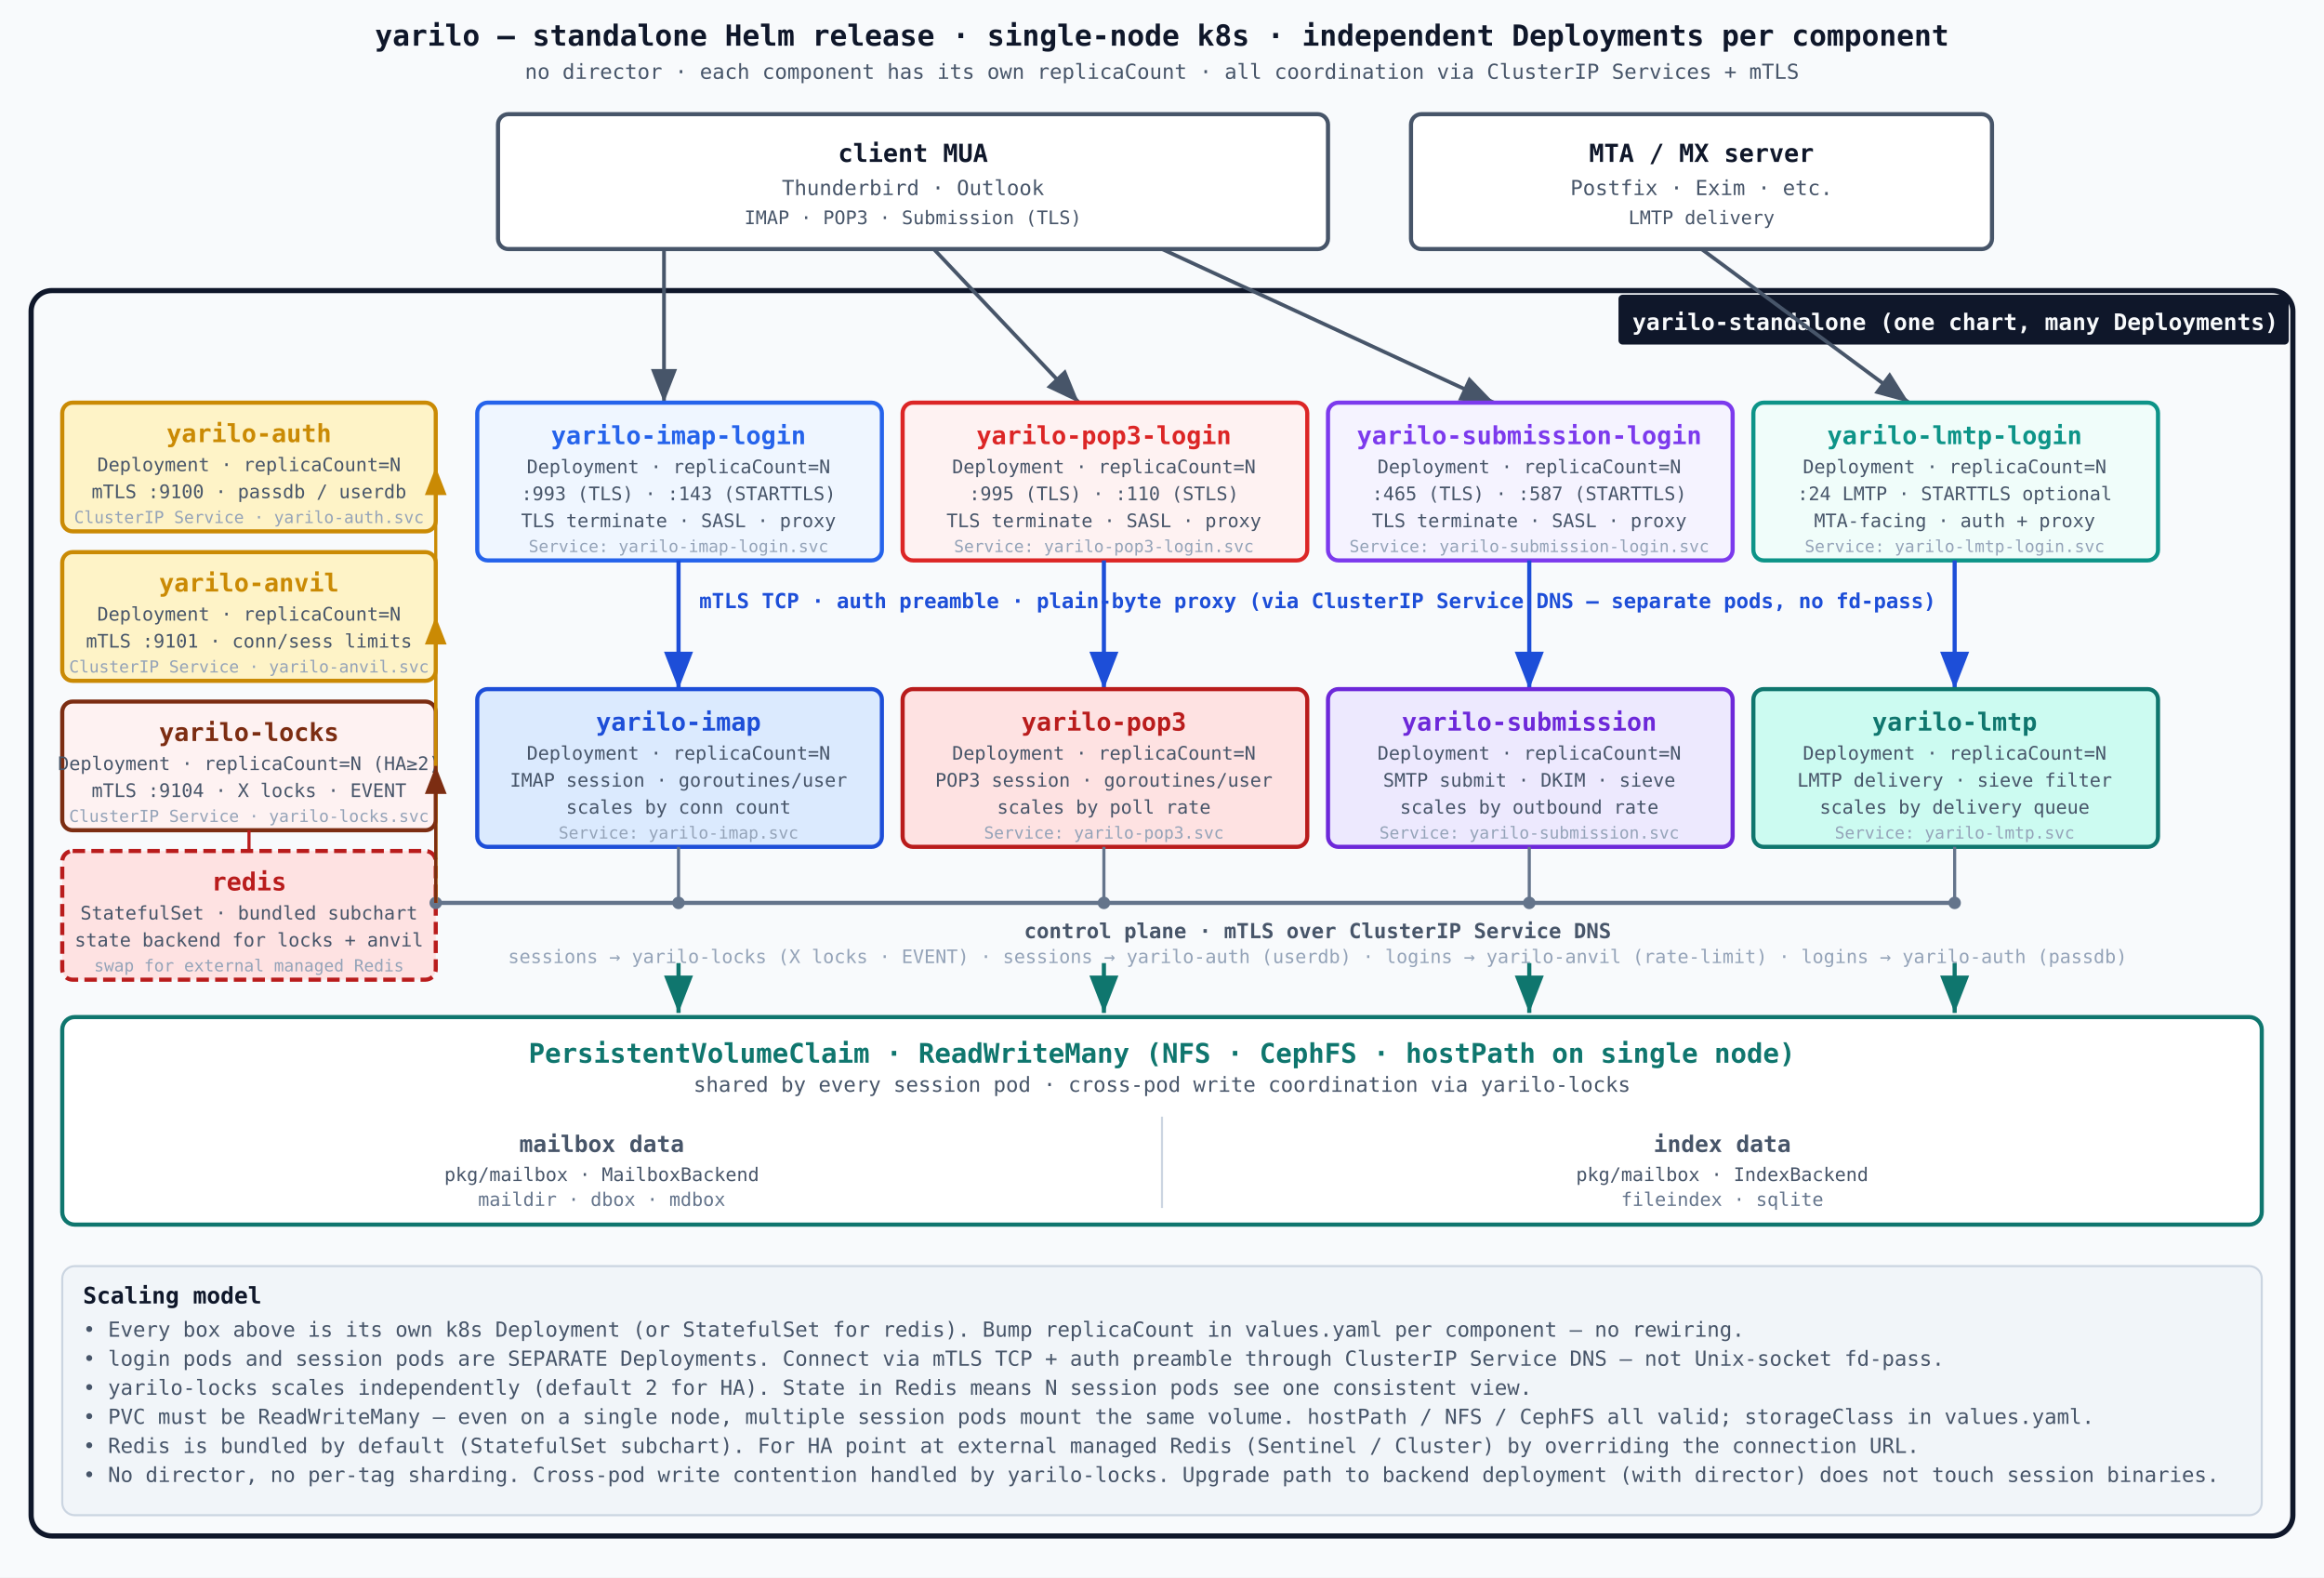
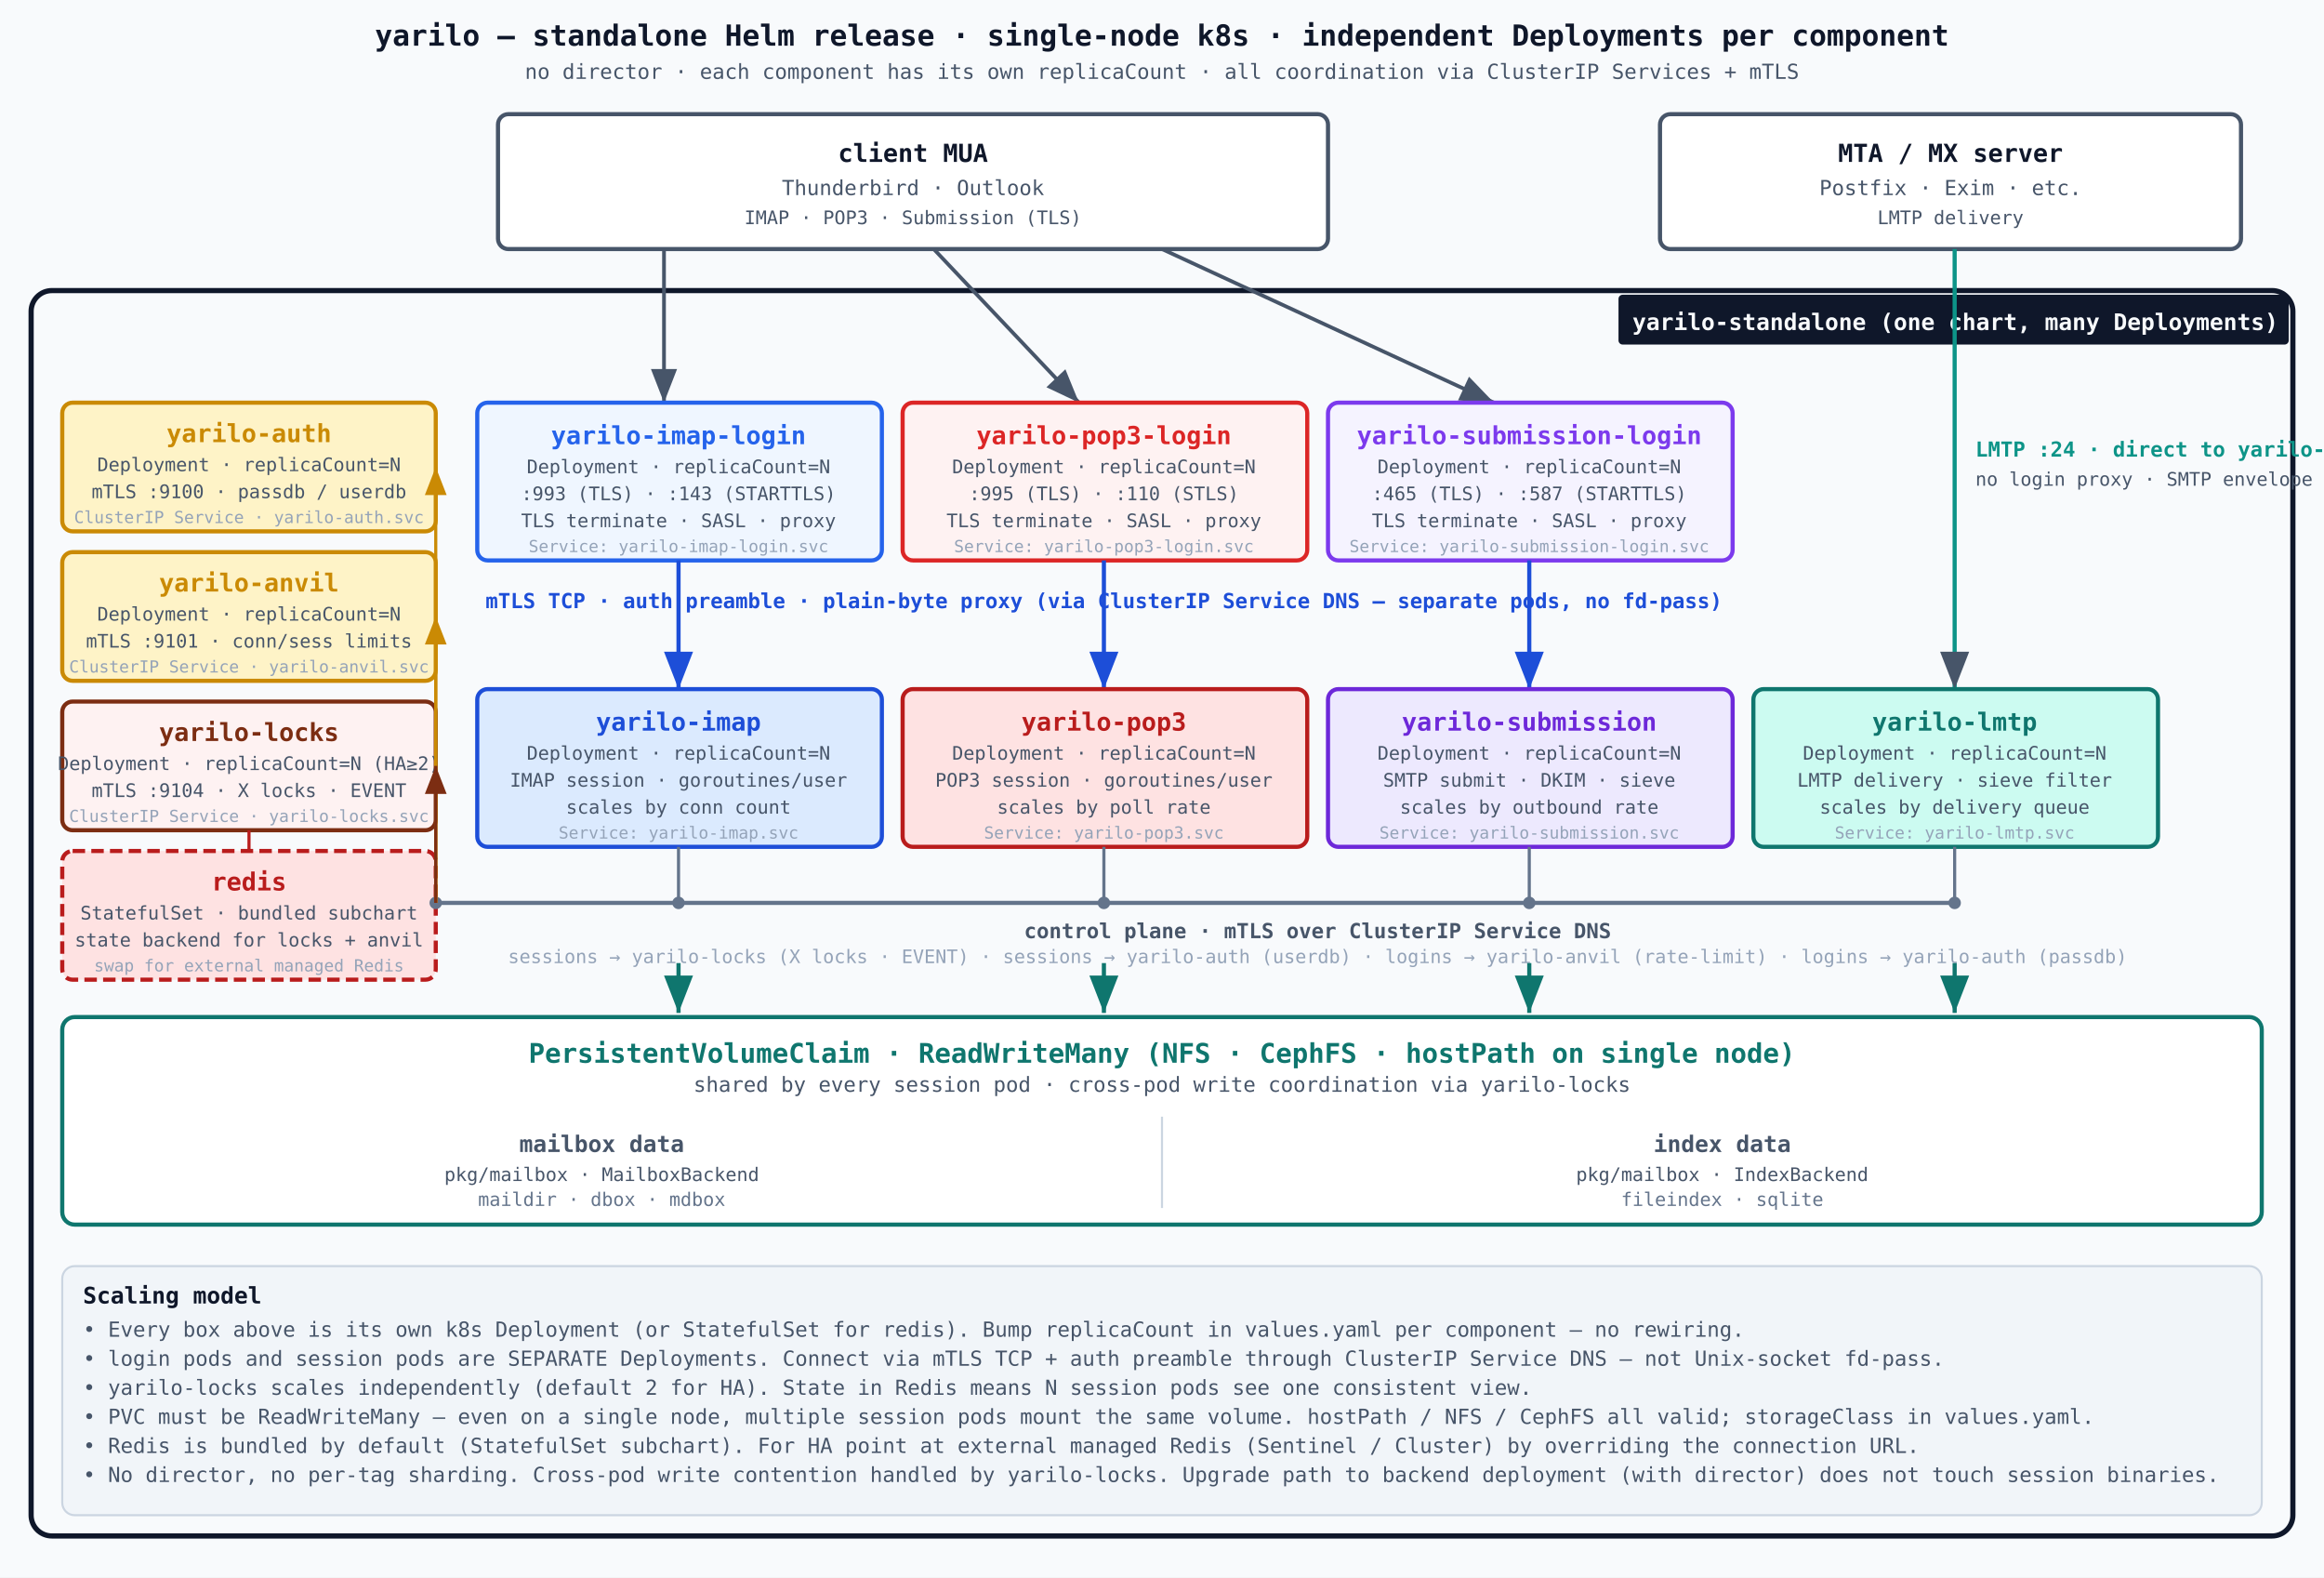
<svg xmlns="http://www.w3.org/2000/svg" width="1120" height="760" font-family="monospace">
  <defs>
    <marker id="aa" markerWidth="9" markerHeight="7" refX="9" refY="3.5" orient="auto">
      <polygon points="0 0,9 3.5,0 7" fill="#ca8a04" />
    </marker>
    <marker id="ax" markerWidth="9" markerHeight="7" refX="9" refY="3.5" orient="auto">
      <polygon points="0 0,9 3.5,0 7" fill="#475569" />
    </marker>
    <marker id="ap" markerWidth="9" markerHeight="7" refX="9" refY="3.5" orient="auto">
      <polygon points="0 0,9 3.5,0 7" fill="#0f766e" />
    </marker>
    <marker id="al" markerWidth="9" markerHeight="7" refX="9" refY="3.5" orient="auto">
      <polygon points="0 0,9 3.5,0 7" fill="#7c2d12" />
    </marker>
    <marker id="ad" markerWidth="9" markerHeight="7" refX="9" refY="3.5" orient="auto">
      <polygon points="0 0,9 3.5,0 7" fill="#1d4ed8" />
    </marker>
    <marker id="ar" markerWidth="9" markerHeight="7" refX="9" refY="3.5" orient="auto">
      <polygon points="0 0,9 3.5,0 7" fill="#b91c1c" />
    </marker>
  </defs>
  <rect width="1120" height="760" fill="#f8fafc" />
  <text x="560" y="22" text-anchor="middle" fill="#0f172a" font-size="14" font-weight="bold">yarilo — standalone Helm release · single-node k8s · independent Deployments per component</text>
  <text x="560" y="38" text-anchor="middle" fill="#475569" font-size="10">no director · each component has its own replicaCount · all coordination via ClusterIP Services + mTLS</text>
  <rect x="240" y="55" width="400" height="65" rx="5" fill="#ffffff" stroke="#475569" stroke-width="2" />
  <text x="440" y="78" text-anchor="middle" fill="#0f172a" font-size="12" font-weight="bold">client MUA</text>
  <text x="440" y="94" text-anchor="middle" fill="#475569" font-size="10">Thunderbird · Outlook</text>
  <text x="440" y="108" text-anchor="middle" fill="#475569" font-size="9">IMAP · POP3 · Submission (TLS)</text>
-   <rect x="680" y="55" width="280" height="65" rx="5" fill="#ffffff" stroke="#475569" stroke-width="2" />
-   <text x="820" y="78" text-anchor="middle" fill="#0f172a" font-size="12" font-weight="bold">MTA / MX server</text>
-   <text x="820" y="94" text-anchor="middle" fill="#475569" font-size="10">Postfix · Exim · etc.</text>
-   <text x="820" y="108" text-anchor="middle" fill="#475569" font-size="9">LMTP delivery</text>
+   <rect x="800" y="55" width="280" height="65" rx="5" fill="#ffffff" stroke="#475569" stroke-width="2" />
+   <text x="940" y="78" text-anchor="middle" fill="#0f172a" font-size="12" font-weight="bold">MTA / MX server</text>
+   <text x="940" y="94" text-anchor="middle" fill="#475569" font-size="10">Postfix · Exim · etc.</text>
+   <text x="940" y="108" text-anchor="middle" fill="#475569" font-size="9">LMTP delivery</text>
  <rect x="15" y="140" width="1090" height="600" rx="10" fill="none" stroke="#0f172a" stroke-width="2.5" />
  <rect x="780" y="142" width="323" height="24" rx="2" fill="#0f172a" />
  <text x="1098" y="159" text-anchor="end" fill="#f8fafc" font-size="11" font-weight="bold">Helm release: yarilo-standalone (one chart, many Deployments)</text>
  <line x1="320" y1="120" x2="320" y2="194" stroke="#475569" stroke-width="1.8" marker-end="url(#ax)" />
  <line x1="450" y1="120" x2="520" y2="194" stroke="#475569" stroke-width="1.8" marker-end="url(#ax)" />
  <line x1="560" y1="120" x2="720" y2="194" stroke="#475569" stroke-width="1.8" marker-end="url(#ax)" />
-   <line x1="820" y1="120" x2="920" y2="194" stroke="#475569" stroke-width="1.8" marker-end="url(#ax)" />
+   <line x1="942" y1="120" x2="942" y2="332" stroke="#0d9488" stroke-width="2" marker-end="url(#ax)" />
+   <text x="952" y="220" fill="#0d9488" font-size="10" font-weight="bold">LMTP :24 · direct to yarilo-lmtp</text>
+   <text x="952" y="234" fill="#475569" font-size="9">no login proxy · SMTP envelope auth</text>
  <rect x="30" y="194" width="180" height="62" rx="5" fill="#fef3c7" stroke="#ca8a04" stroke-width="2" />
  <text x="120" y="213" text-anchor="middle" fill="#ca8a04" font-size="12" font-weight="bold">yarilo-auth</text>
  <text x="120" y="227" text-anchor="middle" fill="#475569" font-size="9">Deployment · replicaCount=N</text>
  <text x="120" y="240" text-anchor="middle" fill="#475569" font-size="9">mTLS :9100 · passdb / userdb</text>
  <text x="120" y="252" text-anchor="middle" fill="#94a3b8" font-size="8">ClusterIP Service · yarilo-auth.svc</text>
  <rect x="30" y="266" width="180" height="62" rx="5" fill="#fef3c7" stroke="#ca8a04" stroke-width="2" />
  <text x="120" y="285" text-anchor="middle" fill="#ca8a04" font-size="12" font-weight="bold">yarilo-anvil</text>
  <text x="120" y="299" text-anchor="middle" fill="#475569" font-size="9">Deployment · replicaCount=N</text>
  <text x="120" y="312" text-anchor="middle" fill="#475569" font-size="9">mTLS :9101 · conn/sess limits</text>
  <text x="120" y="324" text-anchor="middle" fill="#94a3b8" font-size="8">ClusterIP Service · yarilo-anvil.svc</text>
  <rect x="30" y="338" width="180" height="62" rx="5" fill="#fef2f2" stroke="#7c2d12" stroke-width="2" />
  <text x="120" y="357" text-anchor="middle" fill="#7c2d12" font-size="12" font-weight="bold">yarilo-locks</text>
  <text x="120" y="371" text-anchor="middle" fill="#475569" font-size="9">Deployment · replicaCount=N (HA≥2)</text>
  <text x="120" y="384" text-anchor="middle" fill="#475569" font-size="9">mTLS :9104 · X locks · EVENT</text>
  <text x="120" y="396" text-anchor="middle" fill="#94a3b8" font-size="8">ClusterIP Service · yarilo-locks.svc</text>
  <rect x="30" y="410" width="180" height="62" rx="5" fill="#fee2e2" stroke="#b91c1c" stroke-width="2" stroke-dasharray="6,3" />
  <text x="120" y="429" text-anchor="middle" fill="#b91c1c" font-size="12" font-weight="bold">redis</text>
  <text x="120" y="443" text-anchor="middle" fill="#475569" font-size="9">StatefulSet · bundled subchart</text>
  <text x="120" y="456" text-anchor="middle" fill="#475569" font-size="9">state backend for locks + anvil</text>
  <text x="120" y="468" text-anchor="middle" fill="#94a3b8" font-size="8">swap for external managed Redis</text>
  <line x1="120" y1="400" x2="120" y2="410" stroke="#b91c1c" stroke-width="1.5" />
  <rect x="230" y="194" width="195" height="76" rx="5" fill="#eff6ff" stroke="#2563eb" stroke-width="2" />
  <text x="327" y="214" text-anchor="middle" fill="#2563eb" font-size="12" font-weight="bold">yarilo-imap-login</text>
  <text x="327" y="228" text-anchor="middle" fill="#475569" font-size="9">Deployment · replicaCount=N</text>
  <text x="327" y="241" text-anchor="middle" fill="#475569" font-size="9">:993 (TLS) · :143 (STARTTLS)</text>
  <text x="327" y="254" text-anchor="middle" fill="#475569" font-size="9">TLS terminate · SASL · proxy</text>
  <text x="327" y="266" text-anchor="middle" fill="#94a3b8" font-size="8">Service: yarilo-imap-login.svc</text>
  <rect x="435" y="194" width="195" height="76" rx="5" fill="#fef2f2" stroke="#dc2626" stroke-width="2" />
  <text x="532" y="214" text-anchor="middle" fill="#dc2626" font-size="12" font-weight="bold">yarilo-pop3-login</text>
  <text x="532" y="228" text-anchor="middle" fill="#475569" font-size="9">Deployment · replicaCount=N</text>
  <text x="532" y="241" text-anchor="middle" fill="#475569" font-size="9">:995 (TLS) · :110 (STLS)</text>
  <text x="532" y="254" text-anchor="middle" fill="#475569" font-size="9">TLS terminate · SASL · proxy</text>
  <text x="532" y="266" text-anchor="middle" fill="#94a3b8" font-size="8">Service: yarilo-pop3-login.svc</text>
  <rect x="640" y="194" width="195" height="76" rx="5" fill="#f5f3ff" stroke="#7c3aed" stroke-width="2" />
  <text x="737" y="214" text-anchor="middle" fill="#7c3aed" font-size="12" font-weight="bold">yarilo-submission-login</text>
  <text x="737" y="228" text-anchor="middle" fill="#475569" font-size="9">Deployment · replicaCount=N</text>
  <text x="737" y="241" text-anchor="middle" fill="#475569" font-size="9">:465 (TLS) · :587 (STARTTLS)</text>
  <text x="737" y="254" text-anchor="middle" fill="#475569" font-size="9">TLS terminate · SASL · proxy</text>
  <text x="737" y="266" text-anchor="middle" fill="#94a3b8" font-size="8">Service: yarilo-submission-login.svc</text>
-   <rect x="845" y="194" width="195" height="76" rx="5" fill="#f0fdfa" stroke="#0d9488" stroke-width="2" />
-   <text x="942" y="214" text-anchor="middle" fill="#0d9488" font-size="12" font-weight="bold">yarilo-lmtp-login</text>
-   <text x="942" y="228" text-anchor="middle" fill="#475569" font-size="9">Deployment · replicaCount=N</text>
-   <text x="942" y="241" text-anchor="middle" fill="#475569" font-size="9">:24 LMTP · STARTTLS optional</text>
-   <text x="942" y="254" text-anchor="middle" fill="#475569" font-size="9">MTA-facing · auth + proxy</text>
-   <text x="942" y="266" text-anchor="middle" fill="#94a3b8" font-size="8">Service: yarilo-lmtp-login.svc</text>
  <line x1="327" y1="270" x2="327" y2="332" stroke="#1d4ed8" stroke-width="2" marker-end="url(#ad)" />
  <line x1="532" y1="270" x2="532" y2="332" stroke="#1d4ed8" stroke-width="2" marker-end="url(#ad)" />
  <line x1="737" y1="270" x2="737" y2="332" stroke="#1d4ed8" stroke-width="2" marker-end="url(#ad)" />
-   <line x1="942" y1="270" x2="942" y2="332" stroke="#1d4ed8" stroke-width="2" marker-end="url(#ad)" />
-   <text x="635" y="293" text-anchor="middle" fill="#1d4ed8" font-size="10" font-weight="bold">mTLS TCP · auth preamble · plain-byte proxy (via ClusterIP Service DNS — separate pods, no fd-pass)</text>
+   <text x="532" y="293" text-anchor="middle" fill="#1d4ed8" font-size="10" font-weight="bold">mTLS TCP · auth preamble · plain-byte proxy (via ClusterIP Service DNS — separate pods, no fd-pass)</text>
  <rect x="230" y="332" width="195" height="76" rx="5" fill="#dbeafe" stroke="#1d4ed8" stroke-width="2" />
  <text x="327" y="352" text-anchor="middle" fill="#1d4ed8" font-size="12" font-weight="bold">yarilo-imap</text>
  <text x="327" y="366" text-anchor="middle" fill="#475569" font-size="9">Deployment · replicaCount=N</text>
  <text x="327" y="379" text-anchor="middle" fill="#475569" font-size="9">IMAP session · goroutines/user</text>
  <text x="327" y="392" text-anchor="middle" fill="#475569" font-size="9">scales by conn count</text>
  <text x="327" y="404" text-anchor="middle" fill="#94a3b8" font-size="8">Service: yarilo-imap.svc</text>
  <rect x="435" y="332" width="195" height="76" rx="5" fill="#fee2e2" stroke="#b91c1c" stroke-width="2" />
  <text x="532" y="352" text-anchor="middle" fill="#b91c1c" font-size="12" font-weight="bold">yarilo-pop3</text>
  <text x="532" y="366" text-anchor="middle" fill="#475569" font-size="9">Deployment · replicaCount=N</text>
  <text x="532" y="379" text-anchor="middle" fill="#475569" font-size="9">POP3 session · goroutines/user</text>
  <text x="532" y="392" text-anchor="middle" fill="#475569" font-size="9">scales by poll rate</text>
  <text x="532" y="404" text-anchor="middle" fill="#94a3b8" font-size="8">Service: yarilo-pop3.svc</text>
  <rect x="640" y="332" width="195" height="76" rx="5" fill="#ede9fe" stroke="#6d28d9" stroke-width="2" />
  <text x="737" y="352" text-anchor="middle" fill="#6d28d9" font-size="12" font-weight="bold">yarilo-submission</text>
  <text x="737" y="366" text-anchor="middle" fill="#475569" font-size="9">Deployment · replicaCount=N</text>
  <text x="737" y="379" text-anchor="middle" fill="#475569" font-size="9">SMTP submit · DKIM · sieve</text>
  <text x="737" y="392" text-anchor="middle" fill="#475569" font-size="9">scales by outbound rate</text>
  <text x="737" y="404" text-anchor="middle" fill="#94a3b8" font-size="8">Service: yarilo-submission.svc</text>
  <rect x="845" y="332" width="195" height="76" rx="5" fill="#ccfbf1" stroke="#0f766e" stroke-width="2" />
  <text x="942" y="352" text-anchor="middle" fill="#0f766e" font-size="12" font-weight="bold">yarilo-lmtp</text>
  <text x="942" y="366" text-anchor="middle" fill="#475569" font-size="9">Deployment · replicaCount=N</text>
  <text x="942" y="379" text-anchor="middle" fill="#475569" font-size="9">LMTP delivery · sieve filter</text>
  <text x="942" y="392" text-anchor="middle" fill="#475569" font-size="9">scales by delivery queue</text>
  <text x="942" y="404" text-anchor="middle" fill="#94a3b8" font-size="8">Service: yarilo-lmtp.svc</text>
  <line x1="327" y1="408" x2="327" y2="435" stroke="#64748b" stroke-width="1.5" />
  <line x1="532" y1="408" x2="532" y2="435" stroke="#64748b" stroke-width="1.5" />
  <line x1="737" y1="408" x2="737" y2="435" stroke="#64748b" stroke-width="1.5" />
  <line x1="942" y1="408" x2="942" y2="435" stroke="#64748b" stroke-width="1.5" />
  <line x1="210" y1="435" x2="942" y2="435" stroke="#64748b" stroke-width="2" />
  <circle cx="327" cy="435" r="3" fill="#64748b" />
  <circle cx="532" cy="435" r="3" fill="#64748b" />
  <circle cx="737" cy="435" r="3" fill="#64748b" />
  <circle cx="942" cy="435" r="3" fill="#64748b" />
  <circle cx="210" cy="435" r="3" fill="#64748b" />
  <text x="635" y="452" text-anchor="middle" fill="#475569" font-size="10" font-weight="bold">control plane · mTLS over ClusterIP Service DNS</text>
  <text x="635" y="464" text-anchor="middle" fill="#94a3b8" font-size="9">sessions → yarilo-locks (X locks · EVENT) · sessions → yarilo-auth (userdb) · logins → yarilo-anvil (rate-limit) · logins → yarilo-auth (passdb)</text>
  <line x1="210" y1="435" x2="210" y2="225" stroke="#ca8a04" stroke-width="1.5" marker-end="url(#aa)" />
  <line x1="210" y1="435" x2="210" y2="297" stroke="#ca8a04" stroke-width="1.5" marker-end="url(#aa)" />
  <line x1="210" y1="435" x2="210" y2="369" stroke="#7c2d12" stroke-width="1.5" marker-end="url(#al)" />
  <line x1="327" y1="464" x2="327" y2="488" stroke="#0f766e" stroke-width="2" marker-end="url(#ap)" />
  <line x1="532" y1="464" x2="532" y2="488" stroke="#0f766e" stroke-width="2" marker-end="url(#ap)" />
  <line x1="737" y1="464" x2="737" y2="488" stroke="#0f766e" stroke-width="2" marker-end="url(#ap)" />
  <line x1="942" y1="464" x2="942" y2="488" stroke="#0f766e" stroke-width="2" marker-end="url(#ap)" />
  <rect x="30" y="490" width="1060" height="100" rx="6" fill="#ffffff" stroke="#0f766e" stroke-width="2" />
  <text x="560" y="512" text-anchor="middle" fill="#0f766e" font-size="13" font-weight="bold">PersistentVolumeClaim · ReadWriteMany (NFS · CephFS · hostPath on single node)</text>
  <text x="560" y="526" text-anchor="middle" fill="#475569" font-size="10">shared by every session pod · cross-pod write coordination via yarilo-locks</text>
  <line x1="560" y1="538" x2="560" y2="582" stroke="#cbd5e1" stroke-width="1" />
  <text x="290" y="555" text-anchor="middle" fill="#475569" font-size="11" font-weight="bold">mailbox data</text>
  <text x="290" y="569" text-anchor="middle" fill="#475569" font-size="9">pkg/mailbox · MailboxBackend</text>
  <text x="290" y="581" text-anchor="middle" fill="#64748b" font-size="9">maildir · dbox · mdbox</text>
  <text x="830" y="555" text-anchor="middle" fill="#475569" font-size="11" font-weight="bold">index data</text>
  <text x="830" y="569" text-anchor="middle" fill="#475569" font-size="9">pkg/mailbox · IndexBackend</text>
  <text x="830" y="581" text-anchor="middle" fill="#64748b" font-size="9">fileindex · sqlite</text>
  <rect x="30" y="610" width="1060" height="120" rx="6" fill="#f1f5f9" stroke="#cbd5e1" stroke-width="1" />
  <text x="40" y="628" fill="#0f172a" font-size="11" font-weight="bold">Scaling model</text>
  <text x="40" y="644" fill="#475569" font-size="10">• Every box above is its own k8s Deployment (or StatefulSet for redis). Bump replicaCount in values.yaml per component — no rewiring.</text>
  <text x="40" y="658" fill="#475569" font-size="10">• login pods and session pods are SEPARATE Deployments. Connect via mTLS TCP + auth preamble through ClusterIP Service DNS — not Unix-socket fd-pass.</text>
  <text x="40" y="672" fill="#475569" font-size="10">• yarilo-locks scales independently (default 2 for HA). State in Redis means N session pods see one consistent view.</text>
  <text x="40" y="686" fill="#475569" font-size="10">• PVC must be ReadWriteMany — even on a single node, multiple session pods mount the same volume. hostPath / NFS / CephFS all valid; storageClass in values.yaml.</text>
  <text x="40" y="700" fill="#475569" font-size="10">• Redis is bundled by default (StatefulSet subchart). For HA point at external managed Redis (Sentinel / Cluster) by overriding the connection URL.</text>
  <text x="40" y="714" fill="#475569" font-size="10">• No director, no per-tag sharding. Cross-pod write contention handled by yarilo-locks. Upgrade path to backend deployment (with director) does not touch session binaries.</text>
</svg>
